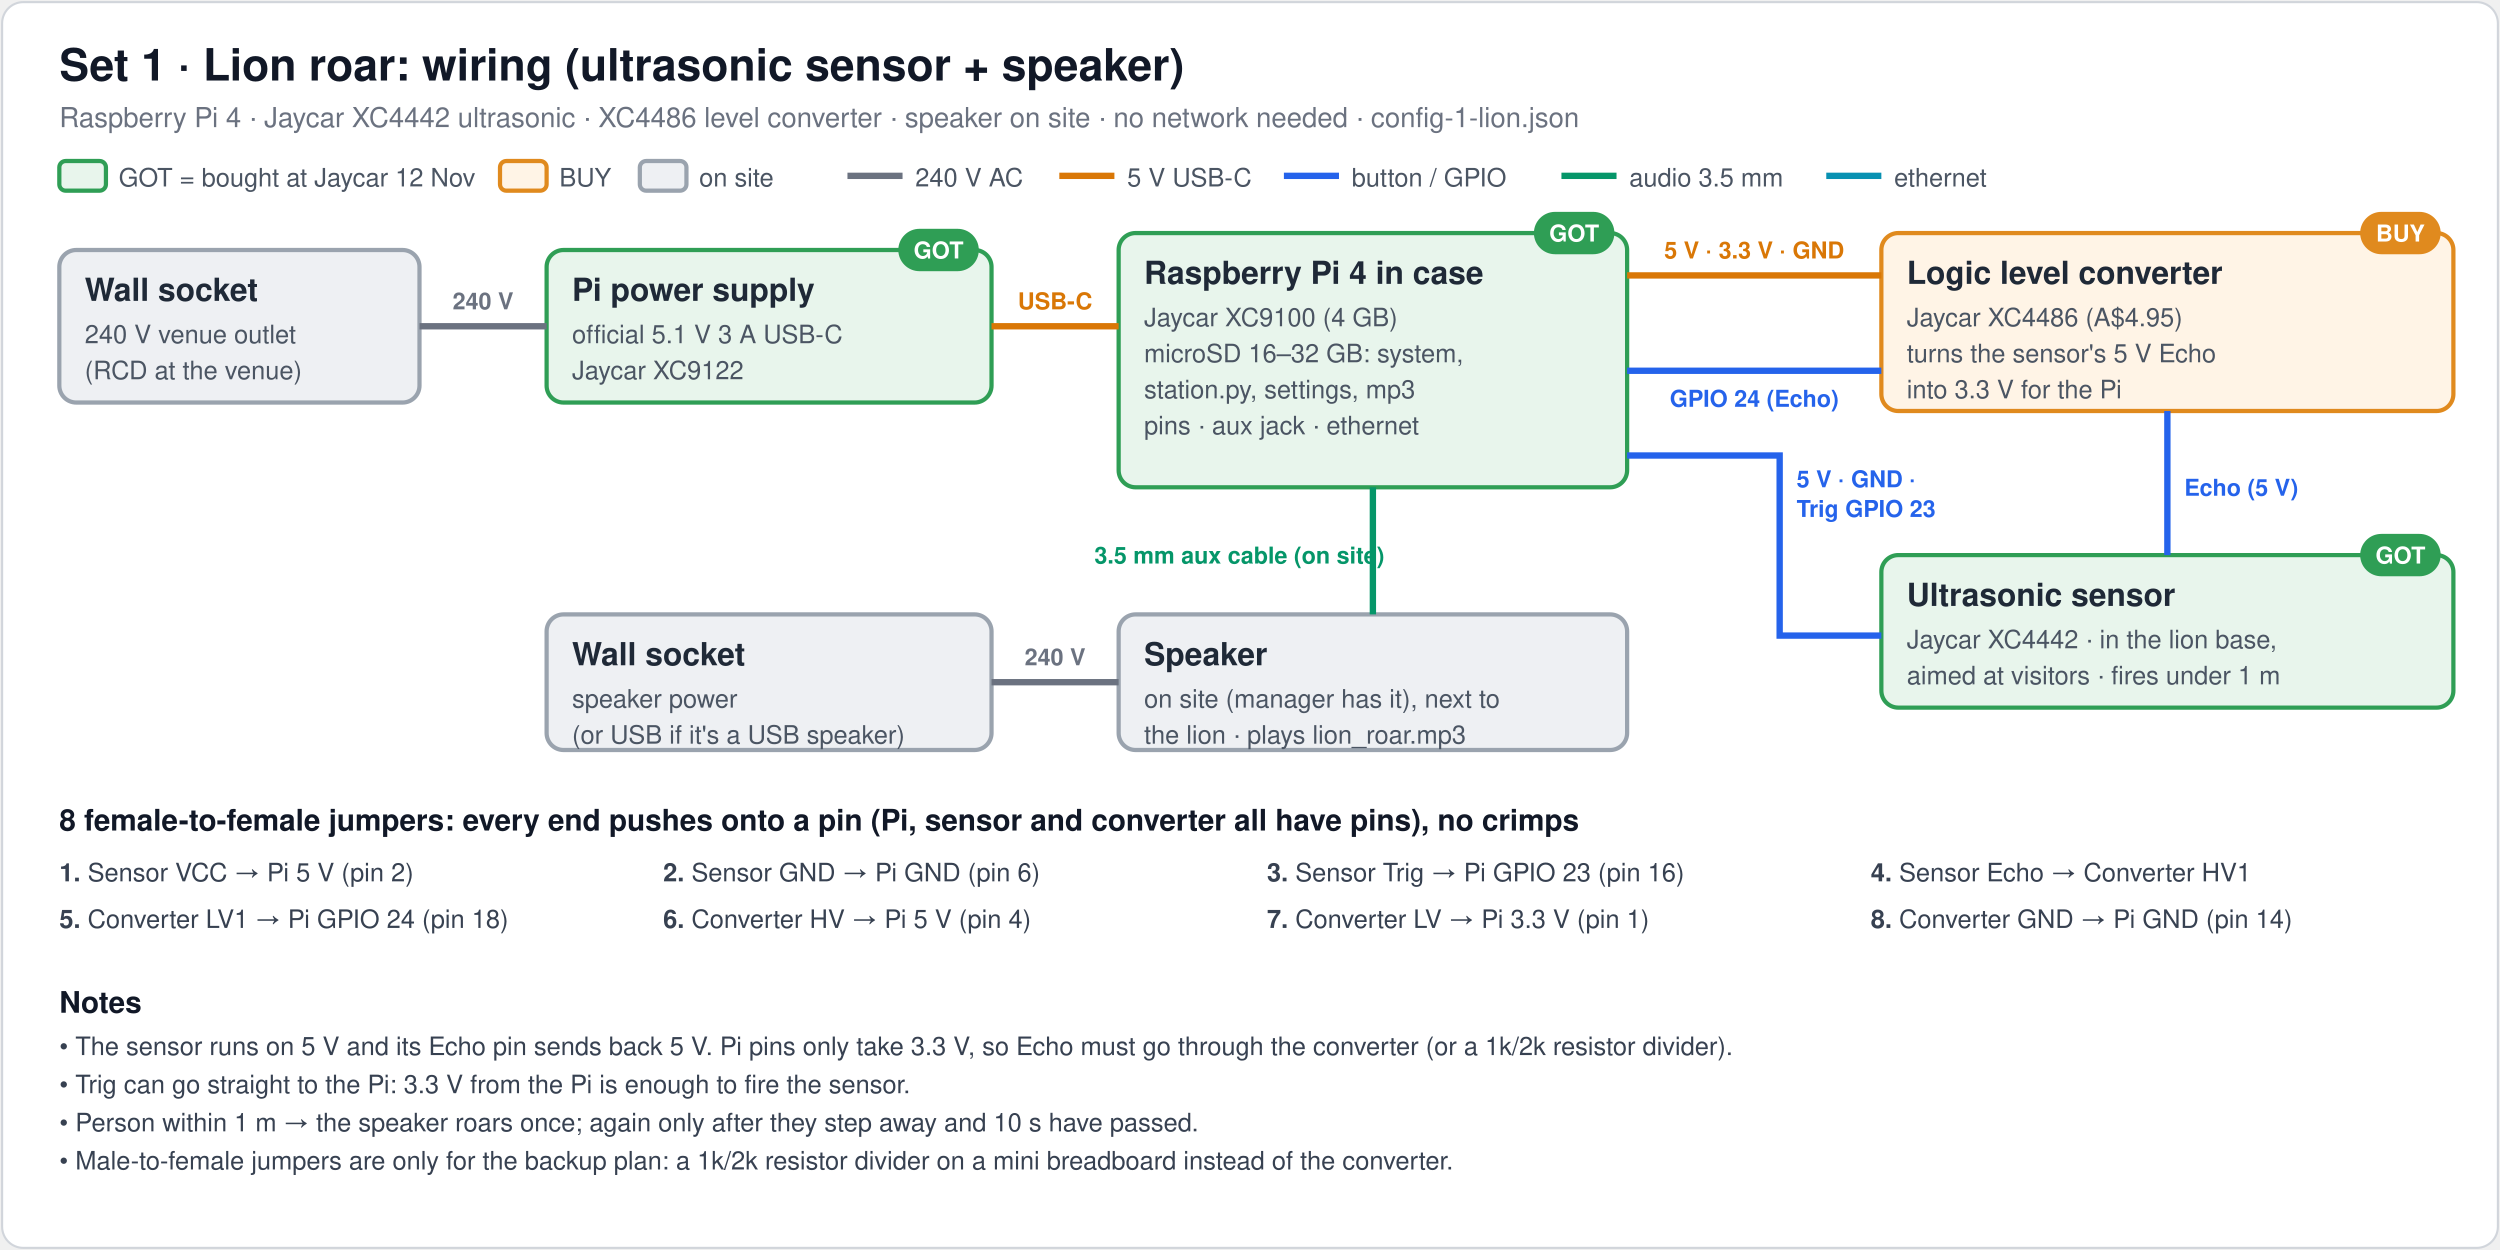
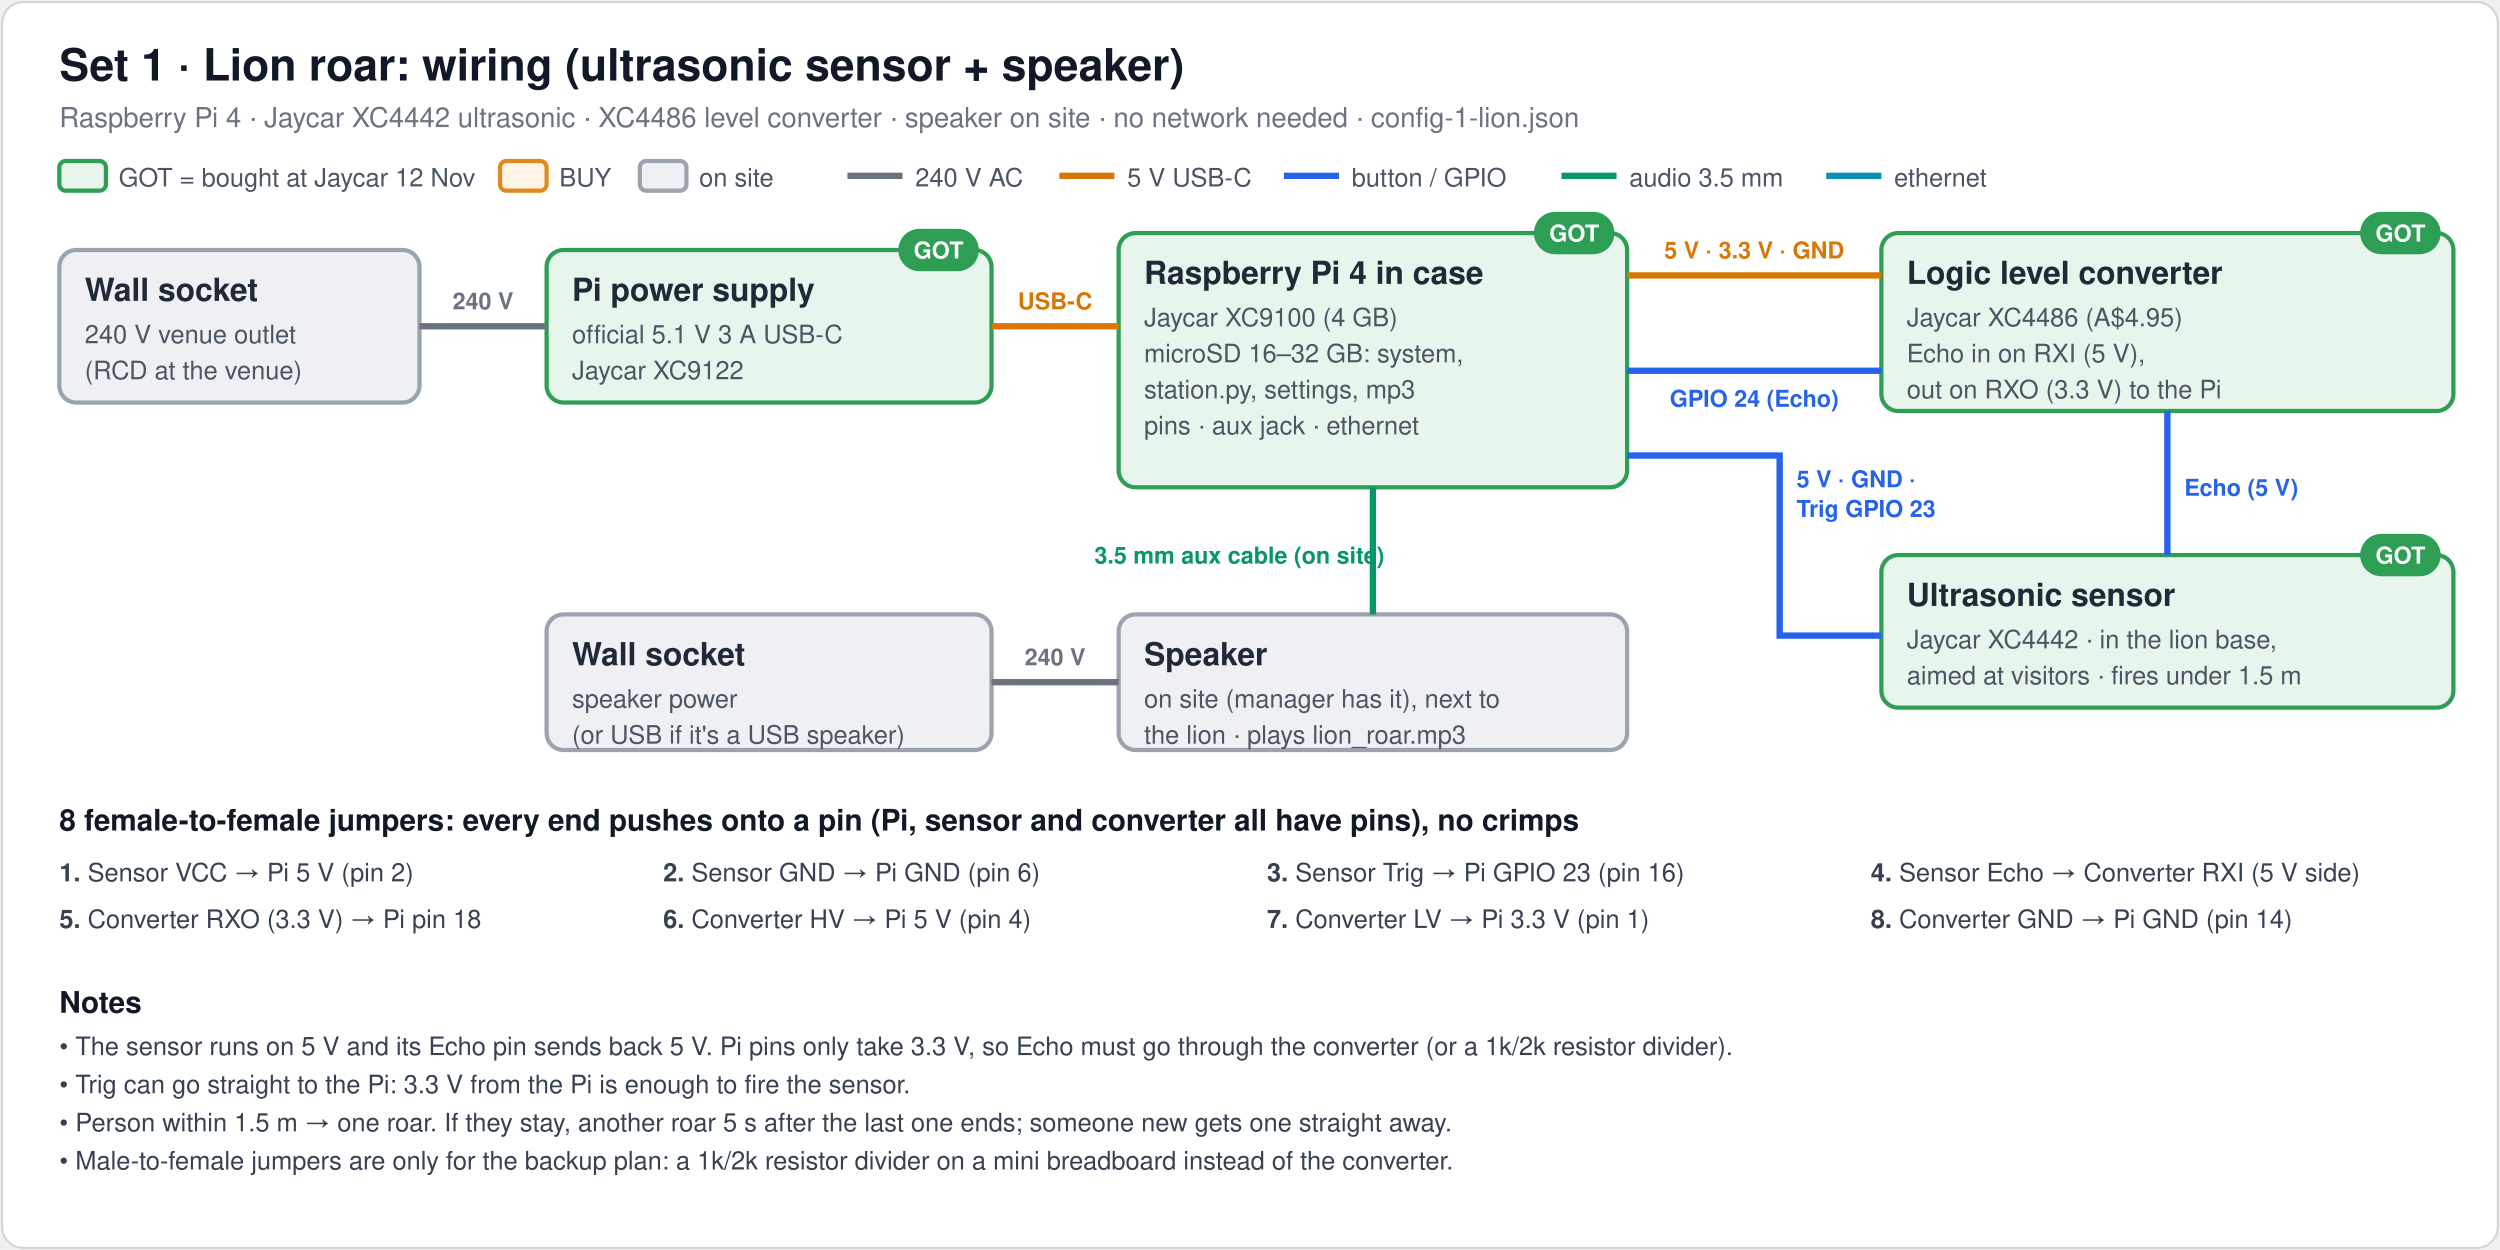
<svg xmlns="http://www.w3.org/2000/svg" width="1180" height="590" viewBox="0 0 1180 590" font-family="Helvetica, Arial, sans-serif">
  <rect x="1" y="1" width="1178" height="588" rx="10" fill="#fff" stroke="#d1d5db" />
  <text x="28" y="38" font-size="21" font-weight="700" fill="#111827">Set 1 · Lion roar: wiring (ultrasonic sensor + speaker)</text>
  <text x="28" y="60" font-size="13" fill="#6b7280">Raspberry Pi 4 · Jaycar XC4442 ultrasonic · XC4486 level converter · speaker on site · no network needed · config-1-lion.json</text>
  <rect x="28" y="76" width="22" height="14" rx="3" fill="#e8f5ec" stroke="#2f9e55" stroke-width="2" />
  <text x="56" y="88" font-size="12" fill="#4b5563">GOT = bought at Jaycar 12 Nov</text>
  <rect x="236" y="76" width="22" height="14" rx="3" fill="#fff4e6" stroke="#e08a1e" stroke-width="2" />
  <text x="264" y="88" font-size="12" fill="#4b5563">BUY</text>
  <rect x="302" y="76" width="22" height="14" rx="3" fill="#eef0f3" stroke="#9aa3ae" stroke-width="2" />
  <text x="330" y="88" font-size="12" fill="#4b5563">on site</text>
  <line x1="400" y1="83" x2="426" y2="83" stroke="#6b7280" stroke-width="3" />
  <text x="432" y="88" font-size="12" fill="#4b5563">240 V AC</text>
  <line x1="500" y1="83" x2="526" y2="83" stroke="#d97706" stroke-width="3" />
  <text x="532" y="88" font-size="12" fill="#4b5563">5 V USB-C</text>
  <line x1="606" y1="83" x2="632" y2="83" stroke="#2563eb" stroke-width="3" />
  <text x="638" y="88" font-size="12" fill="#4b5563">button / GPIO</text>
  <line x1="737" y1="83" x2="763" y2="83" stroke="#059669" stroke-width="3" />
  <text x="769" y="88" font-size="12" fill="#4b5563">audio 3.5 mm</text>
  <line x1="862" y1="83" x2="888" y2="83" stroke="#0891b2" stroke-width="3" />
  <text x="894" y="88" font-size="12" fill="#4b5563">ethernet</text>
  <rect x="28" y="118" width="170" height="72" rx="8" fill="#eef0f3" stroke="#9aa3ae" stroke-width="2" />
  <text x="40" y="142" font-size="15" font-weight="700" fill="#1f2937">Wall socket</text>
  <text x="40" y="162" font-size="12" fill="#4b5563">240 V venue outlet</text>
  <text x="40" y="179" font-size="12" fill="#4b5563">(RCD at the venue)</text>
  <rect x="258" y="118" width="210" height="72" rx="8" fill="#e8f5ec" stroke="#2f9e55" stroke-width="2" />
  <text x="270" y="142" font-size="15" font-weight="700" fill="#1f2937">Pi power supply</text>
  <text x="270" y="162" font-size="12" fill="#4b5563">official 5.1 V 3 A USB-C</text>
  <text x="270" y="179" font-size="12" fill="#4b5563">Jaycar XC9122</text>
  <rect x="424" y="108" width="38" height="20" rx="10" fill="#2f9e55" />
  <text x="443.0" y="122" font-size="11" font-weight="700" fill="#fff" text-anchor="middle">GOT</text>
  <path d="M198,154 L258,154" fill="none" stroke="#6b7280" stroke-width="3" />
  <text x="228" y="146" font-size="11" font-weight="600" fill="#6b7280" text-anchor="middle">240 V</text>
  <rect x="528" y="110" width="240" height="120" rx="8" fill="#e8f5ec" stroke="#2f9e55" stroke-width="2" />
  <text x="540" y="134" font-size="15" font-weight="700" fill="#1f2937">Raspberry Pi 4 in case</text>
  <text x="540" y="154" font-size="12" fill="#4b5563">Jaycar XC9100 (4 GB)</text>
  <text x="540" y="171" font-size="12" fill="#4b5563">microSD 16–32 GB: system,</text>
  <text x="540" y="188" font-size="12" fill="#4b5563">station.py, settings, mp3</text>
  <text x="540" y="205" font-size="12" fill="#4b5563">pins · aux jack · ethernet</text>
  <rect x="724" y="100" width="38" height="20" rx="10" fill="#2f9e55" />
  <text x="743.0" y="114" font-size="11" font-weight="700" fill="#fff" text-anchor="middle">GOT</text>
  <path d="M468,154 L528,154" fill="none" stroke="#d97706" stroke-width="3" />
  <text x="498" y="146" font-size="11" font-weight="600" fill="#d97706" text-anchor="middle">USB-C</text>
-   <rect x="888" y="110" width="270" height="84" rx="8" fill="#fff4e6" stroke="#e08a1e" stroke-width="2" />
+   <rect x="888" y="110" width="270" height="84" rx="8" fill="#e8f5ec" stroke="#2f9e55" stroke-width="2" />
  <text x="900" y="134" font-size="15" font-weight="700" fill="#1f2937">Logic level converter</text>
  <text x="900" y="154" font-size="12" fill="#4b5563">Jaycar XC4486 (A$4.95)</text>
-   <text x="900" y="171" font-size="12" fill="#4b5563">turns the sensor's 5 V Echo</text>
-   <text x="900" y="188" font-size="12" fill="#4b5563">into 3.3 V for the Pi</text>
-   <rect x="1114" y="100" width="38" height="20" rx="10" fill="#e08a1e" />
-   <text x="1133.0" y="114" font-size="11" font-weight="700" fill="#fff" text-anchor="middle">BUY</text>
+   <text x="900" y="171" font-size="12" fill="#4b5563">Echo in on RXI (5 V),</text>
+   <text x="900" y="188" font-size="12" fill="#4b5563">out on RXO (3.3 V) to the Pi</text>
+   <rect x="1114" y="100" width="38" height="20" rx="10" fill="#2f9e55" />
+   <text x="1133.0" y="114" font-size="11" font-weight="700" fill="#fff" text-anchor="middle">GOT</text>
  <path d="M768,130 L888,130" fill="none" stroke="#d97706" stroke-width="3" />
  <text x="828" y="122" font-size="11" font-weight="600" fill="#d97706" text-anchor="middle">5 V · 3.3 V · GND</text>
  <path d="M768,175 L888,175" fill="none" stroke="#2563eb" stroke-width="3" />
  <text x="828" y="192" font-size="11" font-weight="600" fill="#2563eb" text-anchor="middle">GPIO 24 (Echo)</text>
  <rect x="888" y="262" width="270" height="72" rx="8" fill="#e8f5ec" stroke="#2f9e55" stroke-width="2" />
  <text x="900" y="286" font-size="15" font-weight="700" fill="#1f2937">Ultrasonic sensor</text>
  <text x="900" y="306" font-size="12" fill="#4b5563">Jaycar XC4442 · in the lion base,</text>
-   <text x="900" y="323" font-size="12" fill="#4b5563">aimed at visitors · fires under 1 m</text>
+   <text x="900" y="323" font-size="12" fill="#4b5563">aimed at visitors · fires under 1.5 m</text>
  <rect x="1114" y="252" width="38" height="20" rx="10" fill="#2f9e55" />
  <text x="1133.0" y="266" font-size="11" font-weight="700" fill="#fff" text-anchor="middle">GOT</text>
  <path d="M1023,194 L1023,262" fill="none" stroke="#2563eb" stroke-width="3" />
  <text x="1031" y="234" font-size="11" font-weight="600" fill="#2563eb">Echo (5 V)</text>
  <path d="M768,215 L840,215 L840,300 L888,300" fill="none" stroke="#2563eb" stroke-width="3" />
  <text x="848" y="230" font-size="11" font-weight="600" fill="#2563eb">5 V · GND ·</text>
  <text x="848" y="244" font-size="11" font-weight="600" fill="#2563eb">Trig GPIO 23</text>
  <rect x="528" y="290" width="240" height="64" rx="8" fill="#eef0f3" stroke="#9aa3ae" stroke-width="2" />
  <text x="540" y="314" font-size="15" font-weight="700" fill="#1f2937">Speaker</text>
  <text x="540" y="334" font-size="12" fill="#4b5563">on site (manager has it), next to</text>
  <text x="540" y="351" font-size="12" fill="#4b5563">the lion · plays lion_roar.mp3</text>
  <path d="M648,230 L648,290" fill="none" stroke="#059669" stroke-width="3" />
  <text x="585" y="266" font-size="11" font-weight="600" fill="#059669" text-anchor="middle">3.5 mm aux cable (on site)</text>
  <rect x="258" y="290" width="210" height="64" rx="8" fill="#eef0f3" stroke="#9aa3ae" stroke-width="2" />
  <text x="270" y="314" font-size="15" font-weight="700" fill="#1f2937">Wall socket</text>
  <text x="270" y="334" font-size="12" fill="#4b5563">speaker power</text>
  <text x="270" y="351" font-size="12" fill="#4b5563">(or USB if it's a USB speaker)</text>
  <path d="M468,322 L528,322" fill="none" stroke="#6b7280" stroke-width="3" />
  <text x="498" y="314" font-size="11" font-weight="600" fill="#6b7280" text-anchor="middle">240 V</text>
  <text x="28" y="392" font-size="14" font-weight="700" fill="#111827">8 female-to-female jumpers: every end pushes onto a pin (Pi, sensor and converter all have pins), no crimps</text>
  <text x="28" y="416" font-size="12" fill="#374151">
    <tspan font-weight="700">1.</tspan> Sensor VCC → Pi 5 V (pin 2)</text>
  <text x="313" y="416" font-size="12" fill="#374151">
    <tspan font-weight="700">2.</tspan> Sensor GND → Pi GND (pin 6)</text>
  <text x="598" y="416" font-size="12" fill="#374151">
    <tspan font-weight="700">3.</tspan> Sensor Trig → Pi GPIO 23 (pin 16)</text>
  <text x="883" y="416" font-size="12" fill="#374151">
-     <tspan font-weight="700">4.</tspan> Sensor Echo → Converter HV1</text>
+     <tspan font-weight="700">4.</tspan> Sensor Echo → Converter RXI (5 V side)</text>
  <text x="28" y="438" font-size="12" fill="#374151">
-     <tspan font-weight="700">5.</tspan> Converter LV1 → Pi GPIO 24 (pin 18)</text>
+     <tspan font-weight="700">5.</tspan> Converter RXO (3.3 V) → Pi pin 18</text>
  <text x="313" y="438" font-size="12" fill="#374151">
    <tspan font-weight="700">6.</tspan> Converter HV → Pi 5 V (pin 4)</text>
  <text x="598" y="438" font-size="12" fill="#374151">
    <tspan font-weight="700">7.</tspan> Converter LV → Pi 3.3 V (pin 1)</text>
  <text x="883" y="438" font-size="12" fill="#374151">
    <tspan font-weight="700">8.</tspan> Converter GND → Pi GND (pin 14)</text>
  <text x="28" y="478" font-size="14" font-weight="700" fill="#111827">Notes</text>
  <text x="28" y="498" font-size="12" fill="#374151" xml:space="preserve">• The sensor runs on 5 V and its Echo pin sends back 5 V. Pi pins only take 3.3 V, so Echo must go through the converter (or a 1k/2k resistor divider).</text>
  <text x="28" y="516" font-size="12" fill="#374151" xml:space="preserve">• Trig can go straight to the Pi: 3.3 V from the Pi is enough to fire the sensor.</text>
-   <text x="28" y="534" font-size="12" fill="#374151" xml:space="preserve">• Person within 1 m → the speaker roars once; again only after they step away and 10 s have passed.</text>
+   <text x="28" y="534" font-size="12" fill="#374151" xml:space="preserve">• Person within 1.5 m → one roar. If they stay, another roar 5 s after the last one ends; someone new gets one straight away.</text>
  <text x="28" y="552" font-size="12" fill="#374151" xml:space="preserve">• Male-to-female jumpers are only for the backup plan: a 1k/2k resistor divider on a mini breadboard instead of the converter.</text>
</svg>
